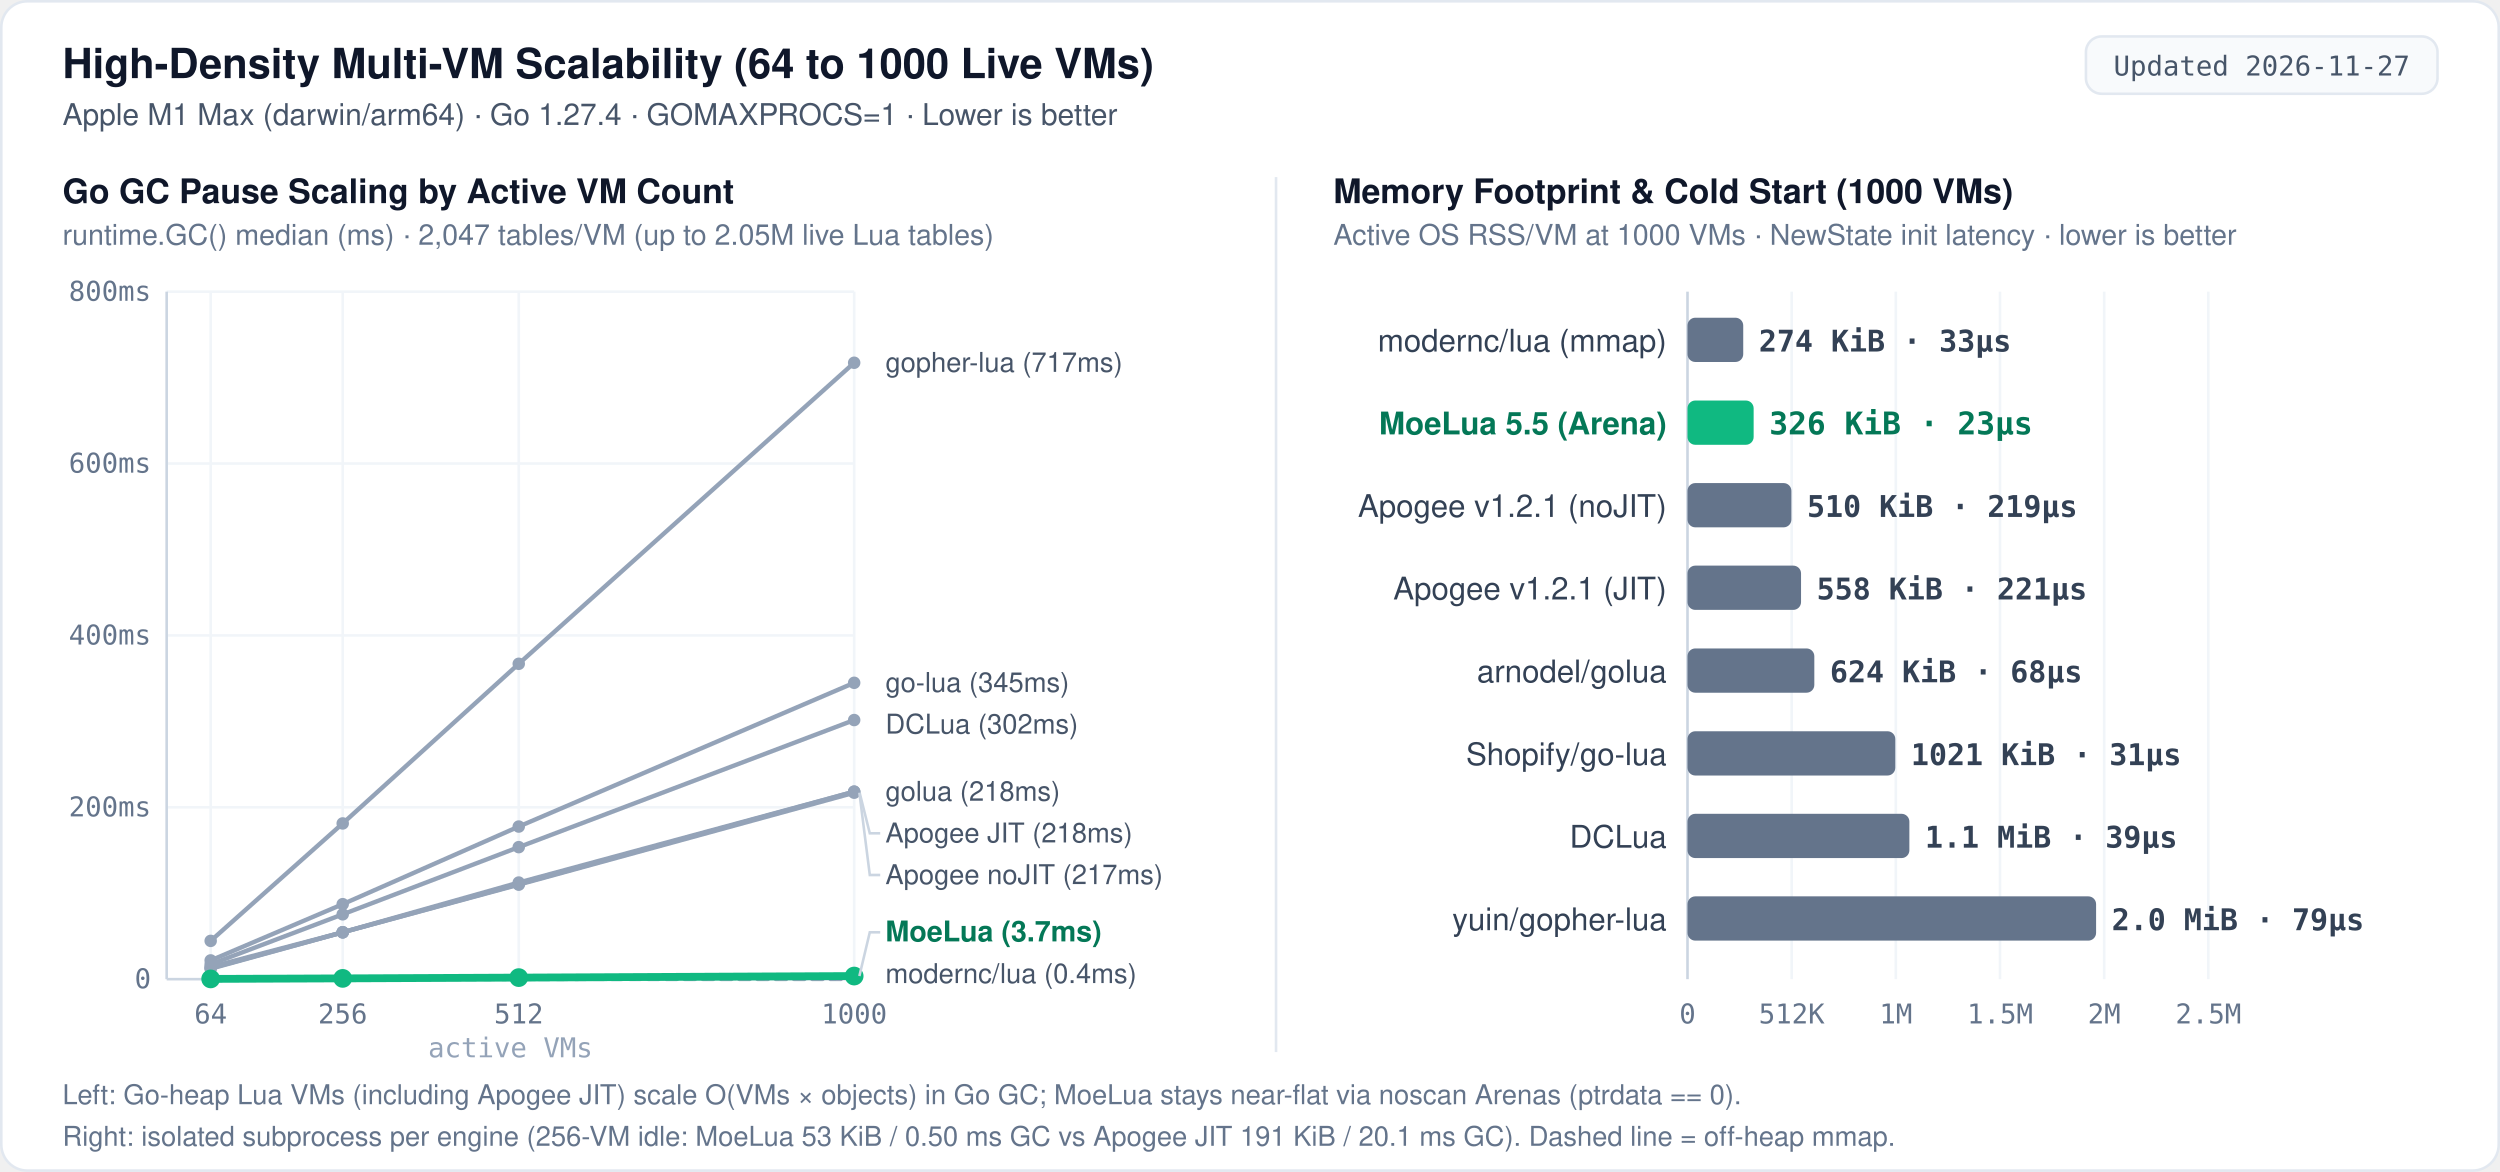
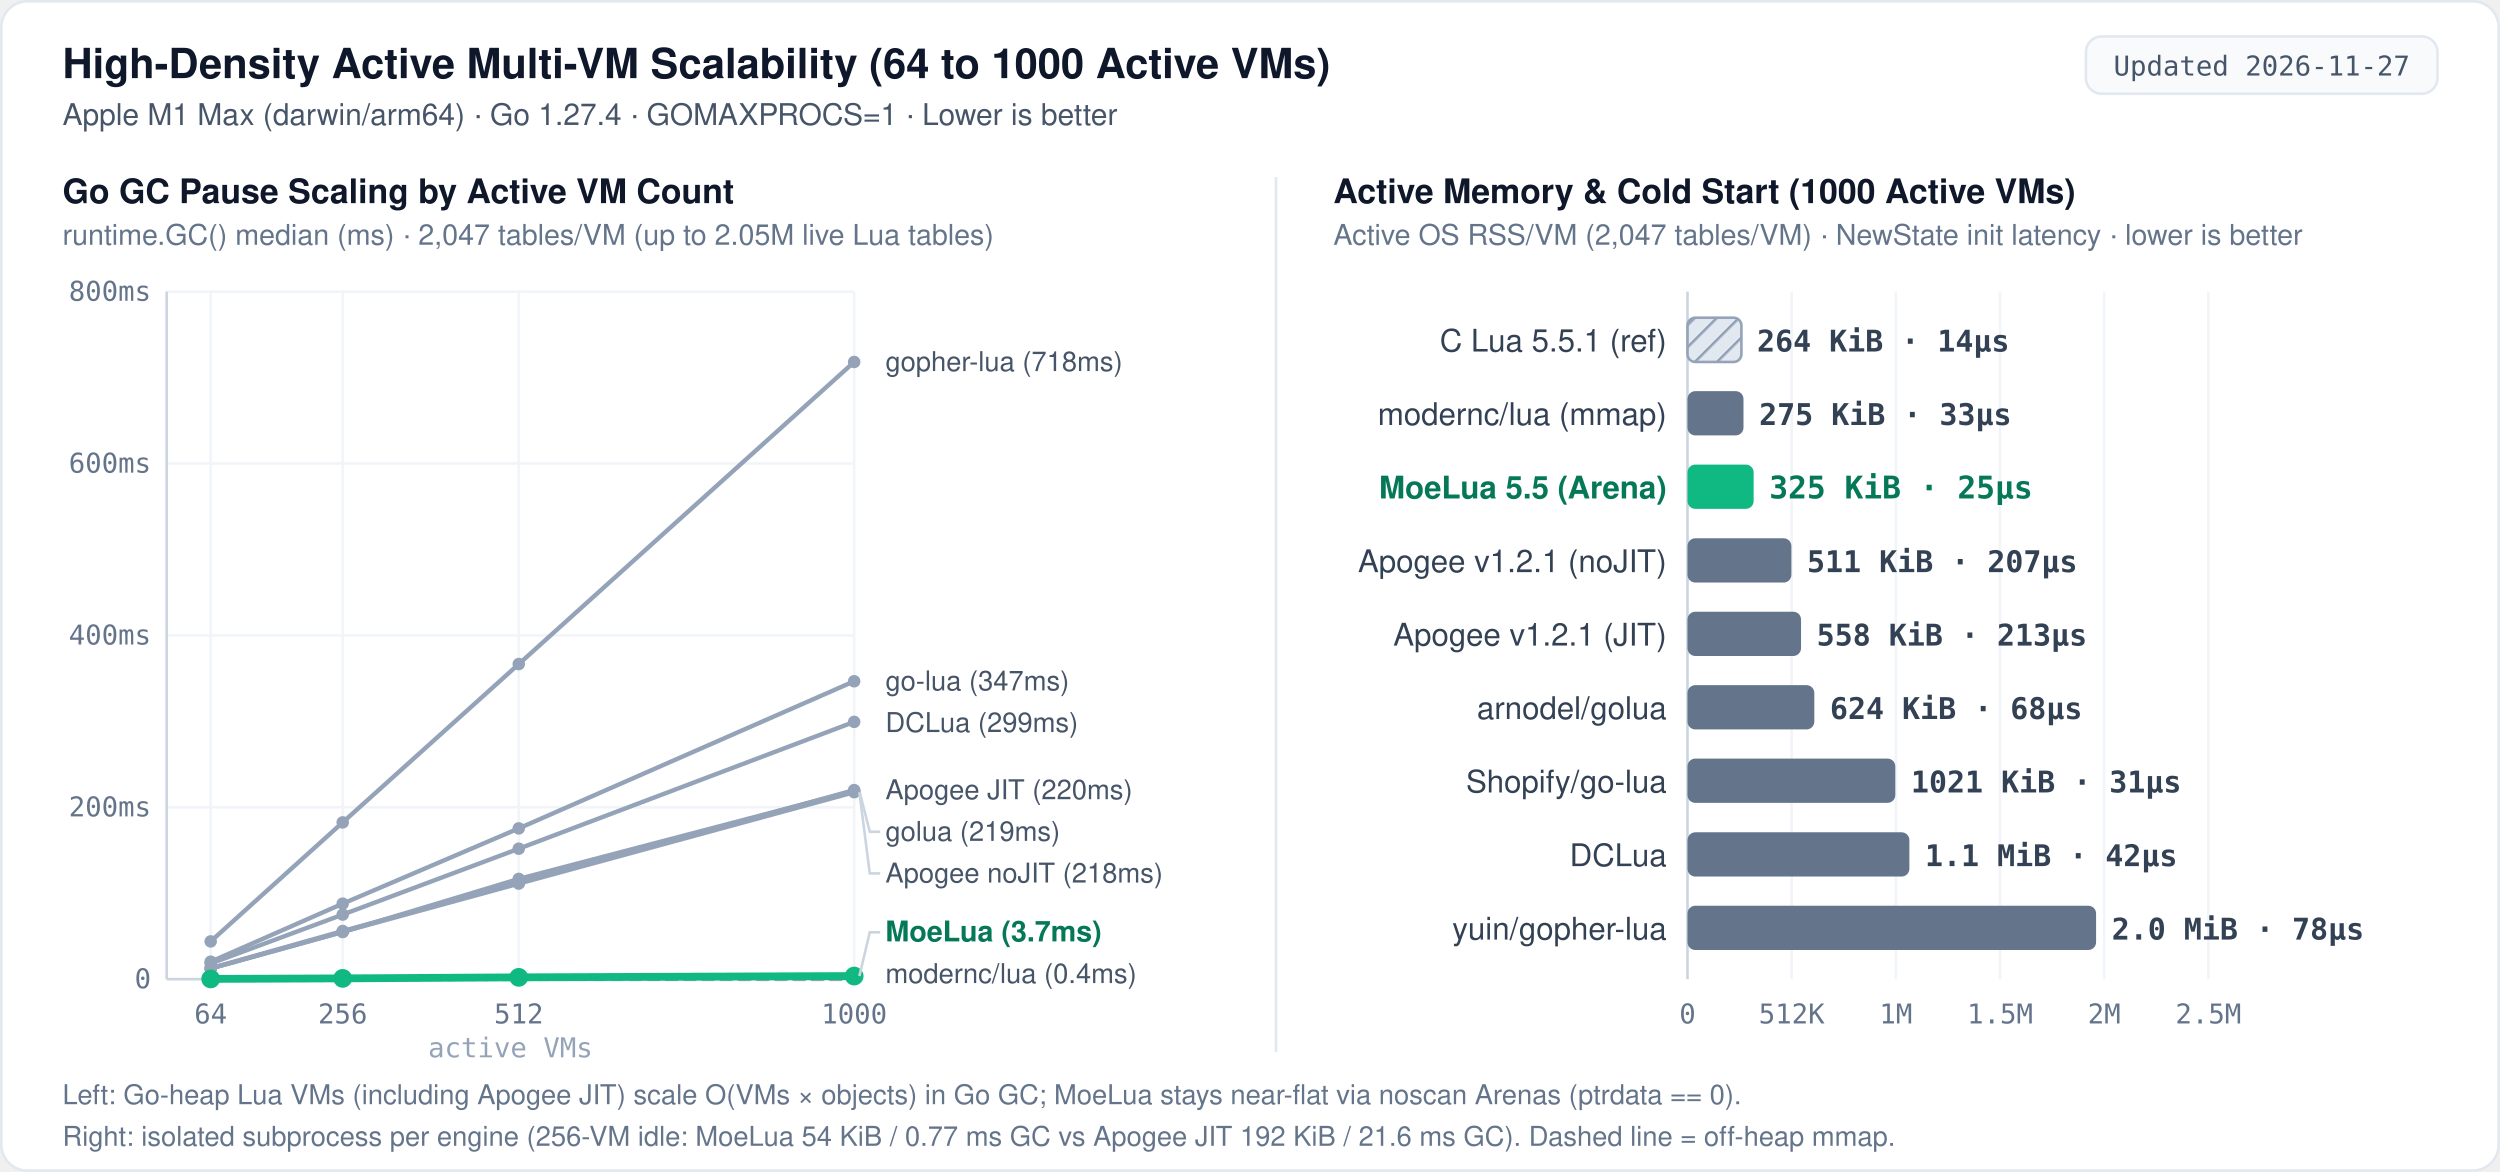
<svg xmlns="http://www.w3.org/2000/svg" width="960" height="450" viewBox="0 0 960 450" role="img" aria-label="MoeLua 5.5 high-density multi-VM scalability: Go GC pause from 64 to 1000 active VMs and per-VM memory and cold start">
  <defs>
+     <pattern id="hatch" width="6" height="6" patternUnits="userSpaceOnUse" patternTransform="rotate(45)">
+       <rect width="6" height="6" fill="#e2e8f0" />
+       <line x1="0" y1="0" x2="0" y2="6" stroke="#94a3b8" stroke-width="2" />
+     </pattern>
    <style>
      .bg { fill: #ffffff; }
      .border { fill: none; stroke: #e2e8f0; stroke-width: 1; }
      .badge-bg { fill: #f8fafc; stroke: #e2e8f0; stroke-width: 1; }
      .badge-txt { font: 500 10.5px ui-monospace, SFMono-Regular, Menlo, Consolas, monospace; fill: #475569; text-anchor: middle; }
      .title { font: 700 16px -apple-system, BlinkMacSystemFont, "Segoe UI", Helvetica, Arial, sans-serif; fill: #0f172a; }
      .subtitle { font: 400 11.5px -apple-system, BlinkMacSystemFont, "Segoe UI", Helvetica, Arial, sans-serif; fill: #475569; }
      .panel-title { font: 700 13px -apple-system, BlinkMacSystemFont, "Segoe UI", Helvetica, Arial, sans-serif; fill: #0f172a; }
      .panel-sub { font: 400 11px -apple-system, BlinkMacSystemFont, "Segoe UI", Helvetica, Arial, sans-serif; fill: #64748b; }
      .label { font: 500 12px -apple-system, BlinkMacSystemFont, "Segoe UI", Helvetica, Arial, sans-serif; fill: #334155; text-anchor: end; }
      .label-hi { font: 700 12px -apple-system, BlinkMacSystemFont, "Segoe UI", Helvetica, Arial, sans-serif; fill: #047857; text-anchor: end; }
      .val { font: 600 11.5px ui-monospace, SFMono-Regular, Menlo, Consolas, monospace; fill: #334155; }
      .val-hi { font: 700 12px ui-monospace, SFMono-Regular, Menlo, Consolas, monospace; fill: #047857; }
      .end-lbl { font: 500 10.5px -apple-system, BlinkMacSystemFont, "Segoe UI", Helvetica, Arial, sans-serif; fill: #475569; }
      .end-lbl-hi { font: 700 11px -apple-system, BlinkMacSystemFont, "Segoe UI", Helvetica, Arial, sans-serif; fill: #047857; }
      .grid { stroke: #f1f5f9; stroke-width: 1; }
      .axis { stroke: #cbd5e1; stroke-width: 1; }
      .refline { stroke: #64748b; stroke-width: 1; stroke-dasharray: 3 3; }
      .leader { stroke: #cbd5e1; stroke-width: 1; fill: none; }
      .tick { font: 400 10.5px ui-monospace, SFMono-Regular, Menlo, Consolas, monospace; fill: #64748b; text-anchor: middle; }
      .tick-y { font: 400 10.5px ui-monospace, SFMono-Regular, Menlo, Consolas, monospace; fill: #64748b; text-anchor: end; }
      .foot { font: 400 10.5px -apple-system, BlinkMacSystemFont, "Segoe UI", Helvetica, Arial, sans-serif; fill: #64748b; }
      .bar-moe { fill: #10b981; }
      .bar-other { fill: #64748b; }
      .bar-ref { fill: url(#hatch); stroke: #94a3b8; stroke-width: 1; }
    </style>
  </defs>
  <rect x="0.5" y="0.5" width="959" height="449" rx="10" class="bg" />
  <rect x="0.5" y="0.5" width="959" height="449" rx="10" class="border" />
-   <text x="24" y="30" class="title">High-Density Multi-VM Scalability (64 to 1000 Live VMs)</text>
+   <text x="24" y="30" class="title">High-Density Active Multi-VM Scalability (64 to 1000 Active VMs)</text>
  <text x="24" y="48" class="subtitle">Apple M1 Max (darwin/arm64) · Go 1.27.4 · GOMAXPROCS=1 · Lower is better</text>
  <rect x="801.0" y="14" width="135.0" height="22" rx="6" class="badge-bg" />
  <text x="868.5" y="29" class="badge-txt">Updated 2026-11-27</text>
  <line x1="490" y1="68" x2="490" y2="404" stroke="#e2e8f0" stroke-width="1" />
  <text x="24" y="78" class="panel-title">Go GC Pause Scaling by Active VM Count</text>
  <text x="24" y="94" class="panel-sub">runtime.GC() median (ms) · 2,047 tables/VM (up to 2.05M live Lua tables)</text>
  <line x1="64.0" y1="376.0" x2="328.0" y2="376.0" class="axis" />
  <text x="58.0" y="379.5" class="tick-y">0</text>
  <line x1="64.0" y1="310.0" x2="328.0" y2="310.0" class="grid" />
  <text x="58.0" y="313.5" class="tick-y">200ms</text>
  <line x1="64.0" y1="244.0" x2="328.0" y2="244.0" class="grid" />
  <text x="58.0" y="247.5" class="tick-y">400ms</text>
  <line x1="64.0" y1="178.0" x2="328.0" y2="178.0" class="grid" />
  <text x="58.0" y="181.5" class="tick-y">600ms</text>
  <line x1="64.0" y1="112.0" x2="328.0" y2="112.0" class="grid" />
  <text x="58.0" y="115.5" class="tick-y">800ms</text>
  <line x1="64.0" y1="112.0" x2="64.0" y2="376.0" class="axis" />
  <line x1="80.9" y1="112.0" x2="80.9" y2="376.0" class="grid" />
  <text x="80.9" y="393" class="tick">64</text>
  <line x1="131.6" y1="112.0" x2="131.6" y2="376.0" class="grid" />
  <text x="131.6" y="393" class="tick">256</text>
  <line x1="199.2" y1="112.0" x2="199.2" y2="376.0" class="grid" />
  <text x="199.2" y="393" class="tick">512</text>
  <line x1="328.0" y1="112.0" x2="328.0" y2="376.0" class="grid" />
  <text x="328.0" y="393" class="tick">1000</text>
  <text x="196.0" y="406" class="tick" style="fill:#94a3b8">active VMs</text>
-   <polyline fill="none" stroke="#94a3b8" stroke-width="1.7" stroke-linecap="round" stroke-linejoin="round" points="80.9,361.3 131.6,316.2 199.2,254.9 328.0,139.3" />
-   <circle cx="80.9" cy="361.3" r="2.4" fill="#94a3b8" />
-   <circle cx="131.6" cy="316.2" r="2.4" fill="#94a3b8" />
-   <circle cx="199.2" cy="254.9" r="2.4" fill="#94a3b8" />
-   <circle cx="328.0" cy="139.3" r="2.4" fill="#94a3b8" />
-   <text x="340.0" y="142.8" class="end-lbl">gopher-lua (717ms)</text>
-   <polyline fill="none" stroke="#94a3b8" stroke-width="1.7" stroke-linecap="round" stroke-linejoin="round" points="80.9,368.8 131.6,347.2 199.2,317.4 328.0,262.2" />
-   <circle cx="80.9" cy="368.8" r="2.4" fill="#94a3b8" />
-   <circle cx="131.6" cy="347.2" r="2.4" fill="#94a3b8" />
-   <circle cx="199.2" cy="317.4" r="2.4" fill="#94a3b8" />
-   <circle cx="328.0" cy="262.2" r="2.4" fill="#94a3b8" />
-   <text x="340.0" y="265.7" class="end-lbl">go-lua (345ms)</text>
-   <polyline fill="none" stroke="#94a3b8" stroke-width="1.7" stroke-linecap="round" stroke-linejoin="round" points="80.9,370.3 131.6,351.1 199.2,325.3 328.0,276.5" />
-   <circle cx="80.9" cy="370.3" r="2.4" fill="#94a3b8" />
-   <circle cx="131.6" cy="351.1" r="2.4" fill="#94a3b8" />
-   <circle cx="199.2" cy="325.3" r="2.4" fill="#94a3b8" />
-   <circle cx="328.0" cy="276.5" r="2.4" fill="#94a3b8" />
-   <text x="340.0" y="281.7" class="end-lbl">DCLua (302ms)</text>
-   <polyline fill="none" stroke="#94a3b8" stroke-width="1.7" stroke-linecap="round" stroke-linejoin="round" points="80.9,371.3 131.6,358.0 199.2,339.5 328.0,304.0" />
-   <circle cx="80.9" cy="371.3" r="2.4" fill="#94a3b8" />
-   <circle cx="131.6" cy="358.0" r="2.4" fill="#94a3b8" />
-   <circle cx="199.2" cy="339.5" r="2.4" fill="#94a3b8" />
-   <circle cx="328.0" cy="304.0" r="2.4" fill="#94a3b8" />
-   <text x="340.0" y="307.5" class="end-lbl">golua (218ms)</text>
-   <polyline fill="none" stroke="#94a3b8" stroke-width="1.7" stroke-linecap="round" stroke-linejoin="round" points="80.9,371.8 131.6,358.0 199.2,338.9 328.0,304.0" />
+   <polyline fill="none" stroke="#94a3b8" stroke-width="1.7" stroke-linecap="round" stroke-linejoin="round" points="80.9,361.5 131.6,315.8 199.2,255.0 328.0,139.0" />
+   <circle cx="80.9" cy="361.5" r="2.4" fill="#94a3b8" />
+   <circle cx="131.6" cy="315.8" r="2.4" fill="#94a3b8" />
+   <circle cx="199.2" cy="255.0" r="2.4" fill="#94a3b8" />
+   <circle cx="328.0" cy="139.0" r="2.4" fill="#94a3b8" />
+   <text x="340.0" y="142.5" class="end-lbl">gopher-lua (718ms)</text>
+   <polyline fill="none" stroke="#94a3b8" stroke-width="1.7" stroke-linecap="round" stroke-linejoin="round" points="80.9,369.3 131.6,347.0 199.2,318.1 328.0,261.6" />
+   <circle cx="80.9" cy="369.3" r="2.4" fill="#94a3b8" />
+   <circle cx="131.6" cy="347.0" r="2.4" fill="#94a3b8" />
+   <circle cx="199.2" cy="318.1" r="2.4" fill="#94a3b8" />
+   <circle cx="328.0" cy="261.6" r="2.4" fill="#94a3b8" />
+   <text x="340.0" y="265.1" class="end-lbl">go-lua (347ms)</text>
+   <polyline fill="none" stroke="#94a3b8" stroke-width="1.7" stroke-linecap="round" stroke-linejoin="round" points="80.9,370.0 131.6,351.2 199.2,325.9 328.0,277.2" />
+   <circle cx="80.9" cy="370.0" r="2.4" fill="#94a3b8" />
+   <circle cx="131.6" cy="351.2" r="2.4" fill="#94a3b8" />
+   <circle cx="199.2" cy="325.9" r="2.4" fill="#94a3b8" />
+   <circle cx="328.0" cy="277.2" r="2.4" fill="#94a3b8" />
+   <text x="340.0" y="281.1" class="end-lbl">DCLua (299ms)</text>
+   <polyline fill="none" stroke="#94a3b8" stroke-width="1.7" stroke-linecap="round" stroke-linejoin="round" points="80.9,371.8 131.6,357.5 199.2,339.0 328.0,303.4" />
  <circle cx="80.9" cy="371.8" r="2.4" fill="#94a3b8" />
-   <circle cx="131.6" cy="358.0" r="2.4" fill="#94a3b8" />
-   <circle cx="199.2" cy="338.9" r="2.4" fill="#94a3b8" />
-   <circle cx="328.0" cy="304.0" r="2.4" fill="#94a3b8" />
-   <polyline class="leader" points="330.0,304.0 334.0,320.0 338.0,320.0" />
-   <text x="340.0" y="323.5" class="end-lbl">Apogee JIT (218ms)</text>
-   <polyline fill="none" stroke="#94a3b8" stroke-width="1.7" stroke-linecap="round" stroke-linejoin="round" points="80.9,372.0 131.6,358.0 199.2,339.7 328.0,304.4" />
-   <circle cx="80.9" cy="372.0" r="2.4" fill="#94a3b8" />
-   <circle cx="131.6" cy="358.0" r="2.4" fill="#94a3b8" />
-   <circle cx="199.2" cy="339.7" r="2.4" fill="#94a3b8" />
-   <circle cx="328.0" cy="304.4" r="2.4" fill="#94a3b8" />
-   <polyline class="leader" points="330.0,304.4 334.0,336.0 338.0,336.0" />
-   <text x="340.0" y="339.5" class="end-lbl">Apogee noJIT (217ms)</text>
+   <circle cx="131.6" cy="357.5" r="2.4" fill="#94a3b8" />
+   <circle cx="199.2" cy="339.0" r="2.4" fill="#94a3b8" />
+   <circle cx="328.0" cy="303.4" r="2.4" fill="#94a3b8" />
+   <text x="340.0" y="306.9" class="end-lbl">Apogee JIT (220ms)</text>
+   <polyline fill="none" stroke="#94a3b8" stroke-width="1.7" stroke-linecap="round" stroke-linejoin="round" points="80.9,371.9 131.6,357.9 199.2,337.5 328.0,303.7" />
+   <circle cx="80.9" cy="371.9" r="2.4" fill="#94a3b8" />
+   <circle cx="131.6" cy="357.9" r="2.4" fill="#94a3b8" />
+   <circle cx="199.2" cy="337.5" r="2.4" fill="#94a3b8" />
+   <circle cx="328.0" cy="303.7" r="2.4" fill="#94a3b8" />
+   <polyline class="leader" points="330.0,303.7 334.0,319.4 338.0,319.4" />
+   <text x="340.0" y="322.9" class="end-lbl">golua (219ms)</text>
+   <polyline fill="none" stroke="#94a3b8" stroke-width="1.7" stroke-linecap="round" stroke-linejoin="round" points="80.9,371.9 131.6,357.8 199.2,339.3 328.0,304.2" />
+   <circle cx="80.9" cy="371.9" r="2.4" fill="#94a3b8" />
+   <circle cx="131.6" cy="357.8" r="2.4" fill="#94a3b8" />
+   <circle cx="199.2" cy="339.3" r="2.4" fill="#94a3b8" />
+   <circle cx="328.0" cy="304.2" r="2.4" fill="#94a3b8" />
+   <polyline class="leader" points="330.0,304.2 334.0,335.4 338.0,335.4" />
+   <text x="340.0" y="338.9" class="end-lbl">Apogee noJIT (218ms)</text>
  <polyline fill="none" stroke="#94a3b8" stroke-width="1.7" stroke-dasharray="4 3" stroke-linecap="round" stroke-linejoin="round" points="80.9,375.9 131.6,375.9 199.2,375.9 328.0,375.9" />
  <circle cx="80.9" cy="375.9" r="2.4" fill="#94a3b8" />
  <circle cx="131.6" cy="375.9" r="2.4" fill="#94a3b8" />
  <circle cx="199.2" cy="375.9" r="2.4" fill="#94a3b8" />
  <circle cx="328.0" cy="375.9" r="2.4" fill="#94a3b8" />
  <text x="340.0" y="377.5" class="end-lbl">modernc/lua (0.4ms)</text>
-   <polyline fill="none" stroke="#10b981" stroke-width="3.0" stroke-linecap="round" stroke-linejoin="round" points="80.9,375.9 131.6,375.7 199.2,375.4 328.0,374.8" />
+   <polyline fill="none" stroke="#10b981" stroke-width="3.0" stroke-linecap="round" stroke-linejoin="round" points="80.9,375.9 131.6,375.7 199.2,375.3 328.0,374.8" />
  <circle cx="80.9" cy="375.9" r="3.6" fill="#10b981" />
  <circle cx="131.6" cy="375.7" r="3.6" fill="#10b981" />
-   <circle cx="199.2" cy="375.4" r="3.6" fill="#10b981" />
+   <circle cx="199.2" cy="375.3" r="3.6" fill="#10b981" />
  <circle cx="328.0" cy="374.8" r="3.6" fill="#10b981" />
  <polyline class="leader" points="330.0,374.8 334.0,358.0 338.0,358.0" />
  <text x="340.0" y="361.5" class="end-lbl-hi">MoeLua (3.7ms)</text>
-   <text x="512" y="78" class="panel-title">Memory Footprint &amp; Cold Start (1000 VMs)</text>
-   <text x="512" y="94" class="panel-sub">Active OS RSS/VM at 1000 VMs · NewState init latency · lower is better</text>
+   <text x="512" y="78" class="panel-title">Active Memory &amp; Cold Start (1000 Active VMs)</text>
+   <text x="512" y="94" class="panel-sub">Active OS RSS/VM (2,047 tables/VM) · NewState init latency · lower is better</text>
  <line x1="648.0" y1="112.0" x2="648.0" y2="376.0" class="axis" />
  <text x="648.0" y="393" class="tick">0</text>
  <line x1="688.0" y1="112.0" x2="688.0" y2="376.0" class="grid" />
  <text x="688.0" y="393" class="tick">512K</text>
  <line x1="728.0" y1="112.0" x2="728.0" y2="376.0" class="grid" />
  <text x="728.0" y="393" class="tick">1M</text>
  <line x1="768.0" y1="112.0" x2="768.0" y2="376.0" class="grid" />
  <text x="768.0" y="393" class="tick">1.5M</text>
  <line x1="808.0" y1="112.0" x2="808.0" y2="376.0" class="grid" />
  <text x="808.0" y="393" class="tick">2M</text>
  <line x1="848.0" y1="112.0" x2="848.0" y2="376.0" class="grid" />
  <text x="848.0" y="393" class="tick">2.5M</text>
-   <text x="640" y="135.0" class="label">modernc/lua (mmap)</text>
-   <rect x="648.0" y="122.0" width="21.4" height="17.0" rx="3" class="bar-other" />
-   <text x="675.4" y="135.0" class="val">274 KiB · 33µs</text>
-   <text x="640" y="166.8" class="label-hi">MoeLua 5.5 (Arena)</text>
-   <rect x="648.0" y="153.8" width="25.4" height="17.0" rx="3" class="bar-moe" />
-   <text x="679.4" y="166.8" class="val-hi">326 KiB · 23µs</text>
-   <text x="640" y="198.5" class="label">Apogee v1.2.1 (noJIT)</text>
-   <rect x="648.0" y="185.5" width="39.9" height="17.0" rx="3" class="bar-other" />
-   <text x="693.9" y="198.5" class="val">510 KiB · 219µs</text>
-   <text x="640" y="230.2" class="label">Apogee v1.2.1 (JIT)</text>
-   <rect x="648.0" y="217.2" width="43.6" height="17.0" rx="3" class="bar-other" />
-   <text x="697.6" y="230.2" class="val">558 KiB · 221µs</text>
-   <text x="640" y="262.0" class="label">arnodel/golua</text>
-   <rect x="648.0" y="249.0" width="48.7" height="17.0" rx="3" class="bar-other" />
-   <text x="702.7" y="262.0" class="val">624 KiB · 68µs</text>
-   <text x="640" y="293.8" class="label">Shopify/go-lua</text>
-   <rect x="648.0" y="280.8" width="79.8" height="17.0" rx="3" class="bar-other" />
-   <text x="733.8" y="293.8" class="val">1021 KiB · 31µs</text>
-   <text x="640" y="325.5" class="label">DCLua</text>
-   <rect x="648.0" y="312.5" width="85.2" height="17.0" rx="3" class="bar-other" />
-   <text x="739.2" y="325.5" class="val">1.1 MiB · 39µs</text>
-   <text x="640" y="357.2" class="label">yuin/gopher-lua</text>
-   <rect x="648.0" y="344.2" width="156.9" height="17.0" rx="3" class="bar-other" />
-   <text x="810.9" y="357.2" class="val">2.0 MiB · 79µs</text>
+   <text x="640" y="135.0" class="label">C Lua 5.5.1 (ref)</text>
+   <rect x="648.0" y="122.0" width="20.7" height="17.0" rx="3" class="bar-ref" />
+   <text x="674.7" y="135.0" class="val">264 KiB · 14µs</text>
+   <text x="640" y="163.2" class="label">modernc/lua (mmap)</text>
+   <rect x="648.0" y="150.2" width="21.5" height="17.0" rx="3" class="bar-other" />
+   <text x="675.5" y="163.2" class="val">275 KiB · 33µs</text>
+   <text x="640" y="191.4" class="label-hi">MoeLua 5.5 (Arena)</text>
+   <rect x="648.0" y="178.4" width="25.4" height="17.0" rx="3" class="bar-moe" />
+   <text x="679.4" y="191.4" class="val-hi">325 KiB · 25µs</text>
+   <text x="640" y="219.7" class="label">Apogee v1.2.1 (noJIT)</text>
+   <rect x="648.0" y="206.7" width="39.9" height="17.0" rx="3" class="bar-other" />
+   <text x="693.9" y="219.7" class="val">511 KiB · 207µs</text>
+   <text x="640" y="247.9" class="label">Apogee v1.2.1 (JIT)</text>
+   <rect x="648.0" y="234.9" width="43.6" height="17.0" rx="3" class="bar-other" />
+   <text x="697.6" y="247.9" class="val">558 KiB · 213µs</text>
+   <text x="640" y="276.1" class="label">arnodel/golua</text>
+   <rect x="648.0" y="263.1" width="48.7" height="17.0" rx="3" class="bar-other" />
+   <text x="702.7" y="276.1" class="val">624 KiB · 68µs</text>
+   <text x="640" y="304.3" class="label">Shopify/go-lua</text>
+   <rect x="648.0" y="291.3" width="79.8" height="17.0" rx="3" class="bar-other" />
+   <text x="733.8" y="304.3" class="val">1021 KiB · 31µs</text>
+   <text x="640" y="332.6" class="label">DCLua</text>
+   <rect x="648.0" y="319.6" width="85.2" height="17.0" rx="3" class="bar-other" />
+   <text x="739.2" y="332.6" class="val">1.1 MiB · 42µs</text>
+   <text x="640" y="360.8" class="label">yuin/gopher-lua</text>
+   <rect x="648.0" y="347.8" width="156.9" height="17.0" rx="3" class="bar-other" />
+   <text x="810.9" y="360.8" class="val">2.0 MiB · 78µs</text>
  <text x="24" y="424" class="foot">Left: Go-heap Lua VMs (including Apogee JIT) scale O(VMs × objects) in Go GC; MoeLua stays near-flat via noscan Arenas (ptrdata == 0).</text>
-   <text x="24" y="440" class="foot">Right: isolated subprocess per engine (256-VM idle: MoeLua 53 KiB / 0.50 ms GC vs Apogee JIT 191 KiB / 20.1 ms GC). Dashed line = off-heap mmap.</text>
+   <text x="24" y="440" class="foot">Right: isolated subprocess per engine (256-VM idle: MoeLua 54 KiB / 0.77 ms GC vs Apogee JIT 192 KiB / 21.6 ms GC). Dashed line = off-heap mmap.</text>
</svg>
